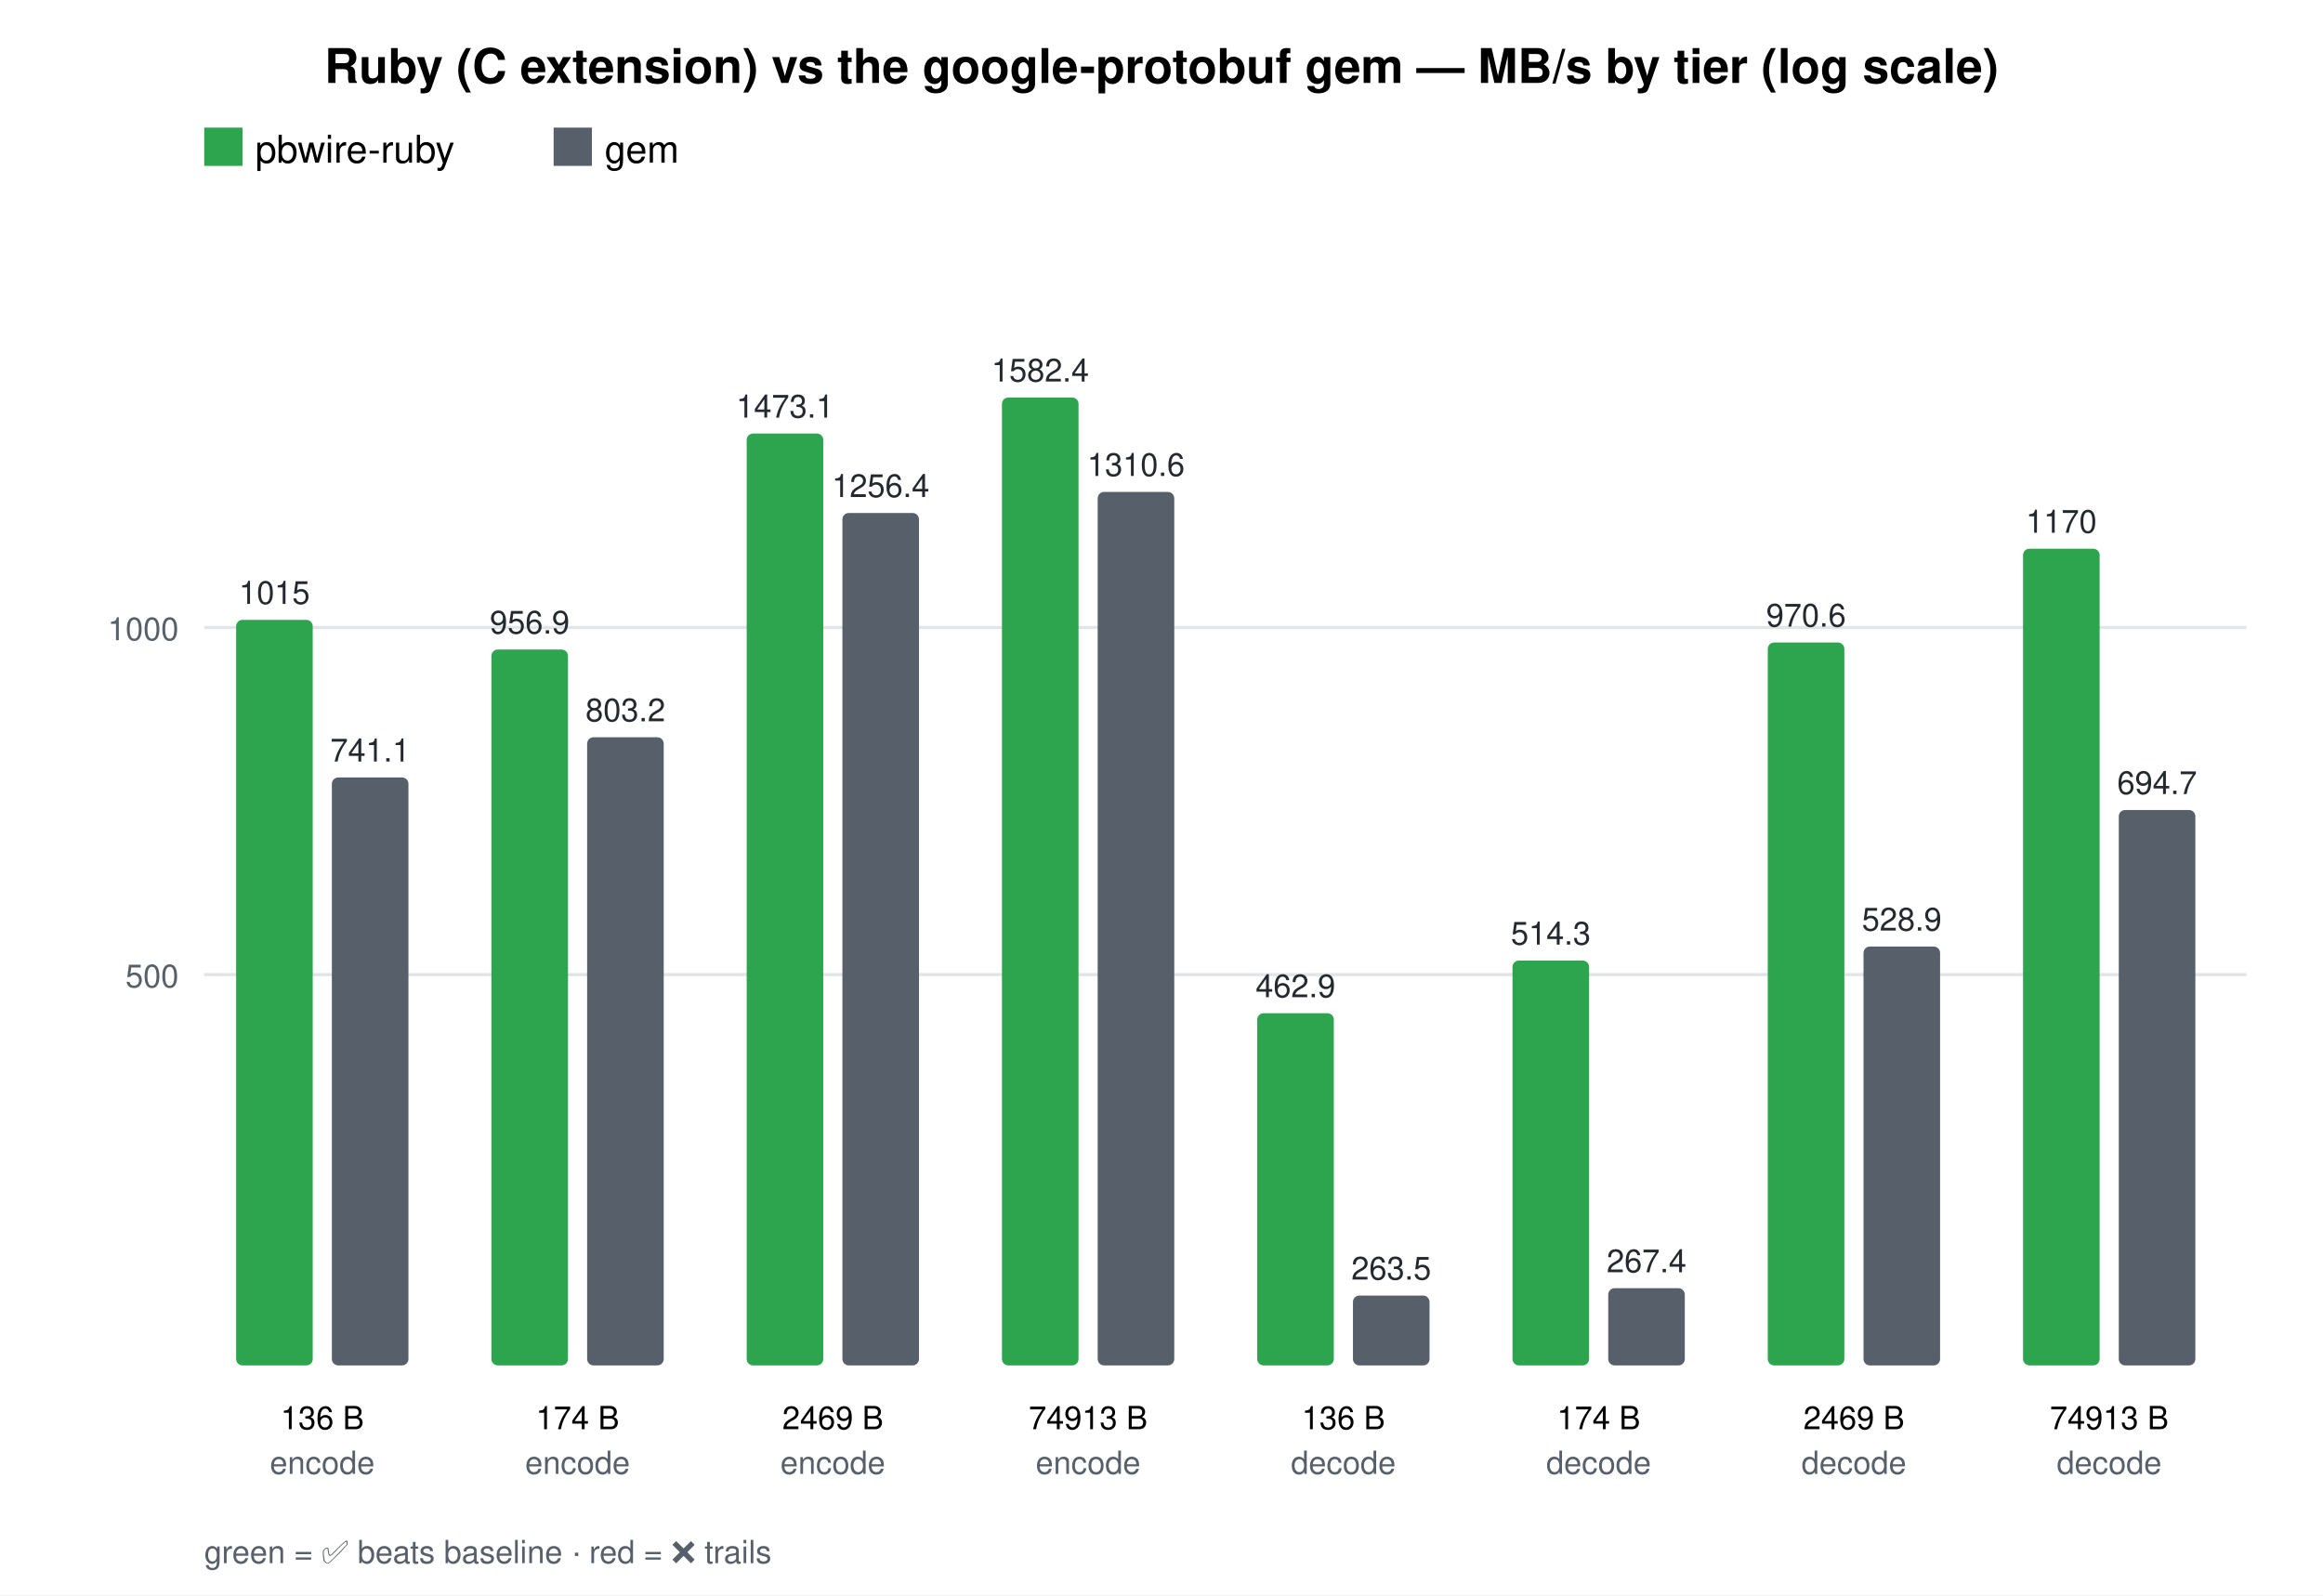
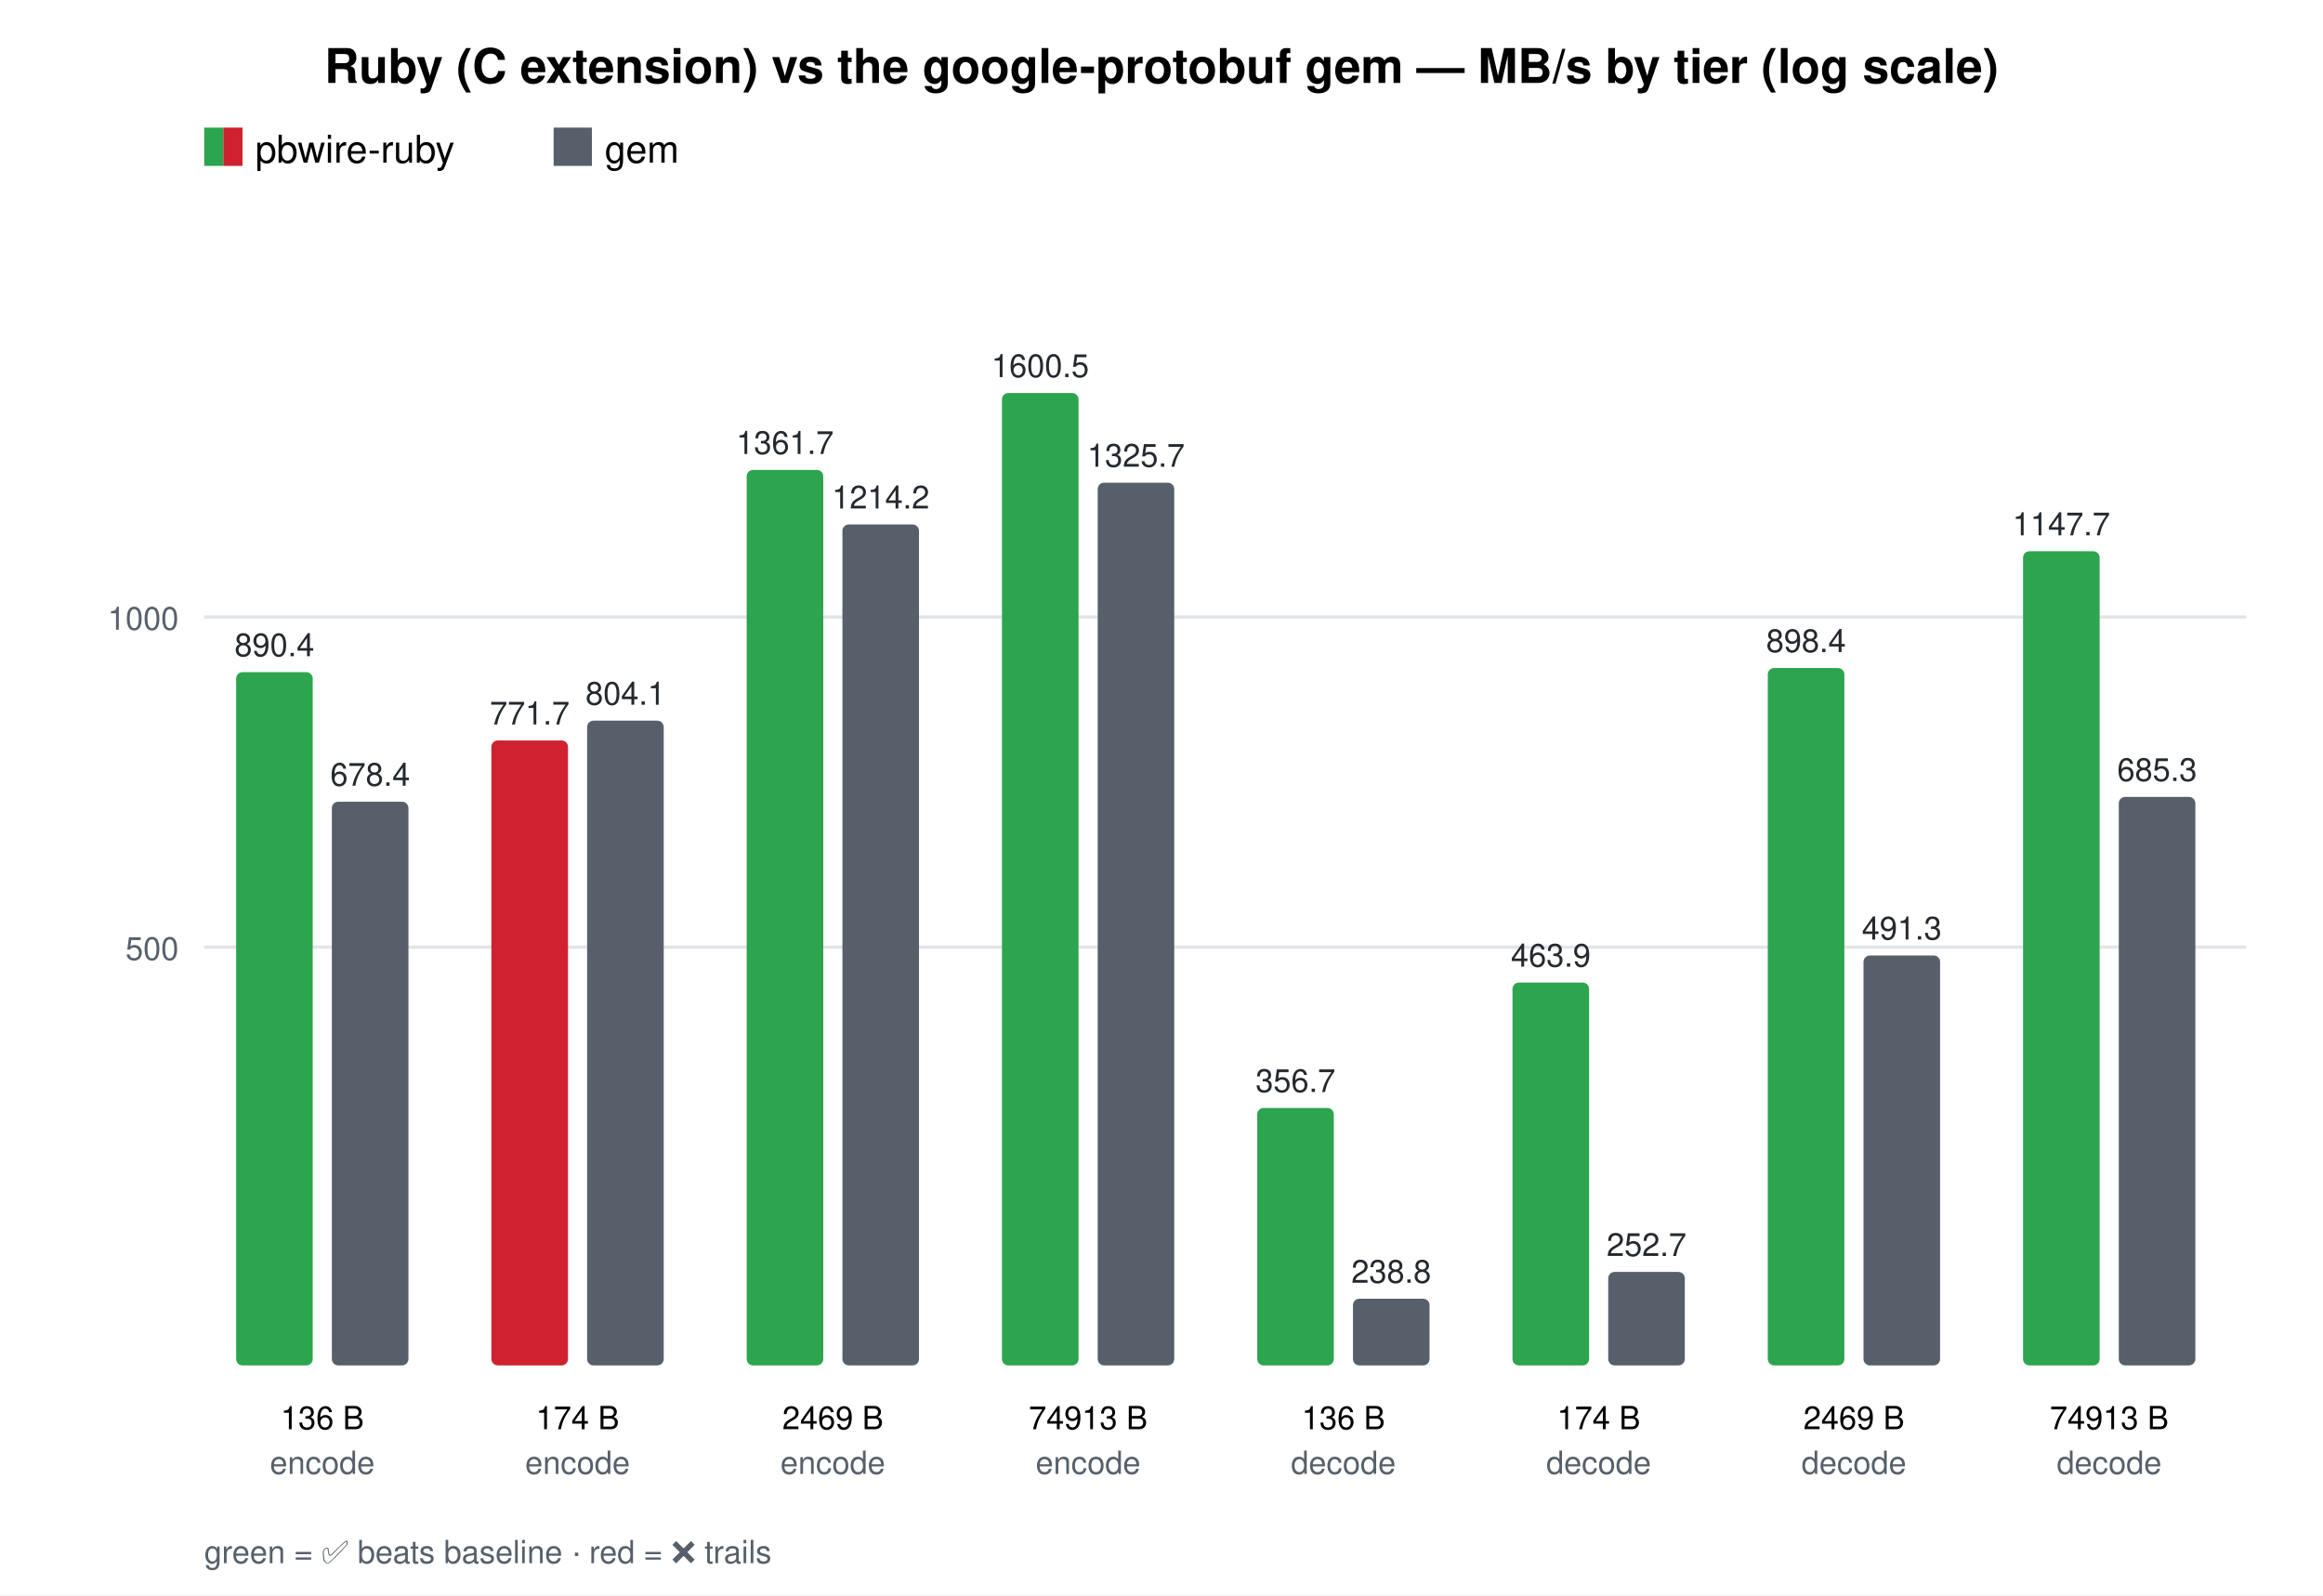
<svg xmlns="http://www.w3.org/2000/svg" width="728" height="500" font-family="Helvetica, Arial, sans-serif">
  <rect width="728" height="500" fill="#ffffff" />
  <text x="364.0" y="26" text-anchor="middle" font-size="15" font-weight="bold">Ruby (C extension) vs the google-protobuf gem — MB/s by tier (log scale)</text>
-   <rect x="64" y="40" width="12" height="12" fill="#2da44e" />
+   <rect x="64" y="40" width="6" height="12" fill="#2da44e" />
+   <rect x="70" y="40" width="6" height="12" fill="#cf222e" />
  <text x="80" y="51" font-size="12">pbwire-ruby</text>
  <rect x="173.5" y="40" width="12" height="12" fill="#57606a" />
  <text x="189.5" y="51" font-size="12">gem</text>
-   <line x1="64" y1="305.5" x2="704" y2="305.5" stroke="#e1e4e8" />
-   <text x="56" y="309.5" text-anchor="end" font-size="10" fill="#57606a">500</text>
-   <line x1="64" y1="196.7" x2="704" y2="196.7" stroke="#e1e4e8" />
-   <text x="56" y="200.7" text-anchor="end" font-size="10" fill="#57606a">1000</text>
+   <line x1="64" y1="296.9" x2="704" y2="296.9" stroke="#e1e4e8" />
+   <text x="56" y="300.9" text-anchor="end" font-size="10" fill="#57606a">500</text>
+   <line x1="64" y1="193.4" x2="704" y2="193.4" stroke="#e1e4e8" />
+   <text x="56" y="197.4" text-anchor="end" font-size="10" fill="#57606a">1000</text>
  <text x="101.0" y="448" text-anchor="middle" font-size="10">136 B</text>
  <text x="101.0" y="462" text-anchor="middle" font-size="10" fill="#57606a">encode</text>
-   <rect x="74.0" y="194.3" width="24" height="233.7" rx="2" fill="#2da44e" />
-   <text x="86.0" y="189.3" text-anchor="middle" font-size="10" fill="#24292f">1015</text>
-   <rect x="104.0" y="243.7" width="24" height="184.3" rx="2" fill="#57606a" />
-   <text x="116.0" y="238.7" text-anchor="middle" font-size="10" fill="#24292f">741.1</text>
+   <rect x="74.0" y="210.7" width="24" height="217.3" rx="2" fill="#2da44e" />
+   <text x="86.0" y="205.7" text-anchor="middle" font-size="10" fill="#24292f">890.4</text>
+   <rect x="104.0" y="251.3" width="24" height="176.7" rx="2" fill="#57606a" />
+   <text x="116.0" y="246.3" text-anchor="middle" font-size="10" fill="#24292f">678.4</text>
  <text x="181.0" y="448" text-anchor="middle" font-size="10">174 B</text>
  <text x="181.0" y="462" text-anchor="middle" font-size="10" fill="#57606a">encode</text>
-   <rect x="154.0" y="203.6" width="24" height="224.4" rx="2" fill="#2da44e" />
-   <text x="166.0" y="198.6" text-anchor="middle" font-size="10" fill="#24292f">956.9</text>
-   <rect x="184.0" y="231.1" width="24" height="196.9" rx="2" fill="#57606a" />
-   <text x="196.0" y="226.1" text-anchor="middle" font-size="10" fill="#24292f">803.2</text>
+   <rect x="154.0" y="232.1" width="24" height="195.9" rx="2" fill="#cf222e" />
+   <text x="166.0" y="227.1" text-anchor="middle" font-size="10" fill="#24292f">771.7</text>
+   <rect x="184.0" y="225.9" width="24" height="202.1" rx="2" fill="#57606a" />
+   <text x="196.0" y="220.9" text-anchor="middle" font-size="10" fill="#24292f">804.1</text>
  <text x="261.0" y="448" text-anchor="middle" font-size="10">2469 B</text>
  <text x="261.0" y="462" text-anchor="middle" font-size="10" fill="#57606a">encode</text>
-   <rect x="234.0" y="135.9" width="24" height="292.1" rx="2" fill="#2da44e" />
-   <text x="246.0" y="130.9" text-anchor="middle" font-size="10" fill="#24292f">1473.1</text>
-   <rect x="264.0" y="160.8" width="24" height="267.2" rx="2" fill="#57606a" />
-   <text x="276.0" y="155.8" text-anchor="middle" font-size="10" fill="#24292f">1256.4</text>
+   <rect x="234.0" y="147.3" width="24" height="280.7" rx="2" fill="#2da44e" />
+   <text x="246.0" y="142.3" text-anchor="middle" font-size="10" fill="#24292f">1361.7</text>
+   <rect x="264.0" y="164.4" width="24" height="263.6" rx="2" fill="#57606a" />
+   <text x="276.0" y="159.4" text-anchor="middle" font-size="10" fill="#24292f">1214.2</text>
  <text x="341.0" y="448" text-anchor="middle" font-size="10">74913 B</text>
  <text x="341.0" y="462" text-anchor="middle" font-size="10" fill="#57606a">encode</text>
-   <rect x="314.0" y="124.6" width="24" height="303.4" rx="2" fill="#2da44e" />
-   <text x="326.0" y="119.6" text-anchor="middle" font-size="10" fill="#24292f">1582.4</text>
-   <rect x="344.0" y="154.2" width="24" height="273.8" rx="2" fill="#57606a" />
-   <text x="356.0" y="149.2" text-anchor="middle" font-size="10" fill="#24292f">1310.6</text>
+   <rect x="314.0" y="123.2" width="24" height="304.8" rx="2" fill="#2da44e" />
+   <text x="326.0" y="118.2" text-anchor="middle" font-size="10" fill="#24292f">1600.5</text>
+   <rect x="344.0" y="151.3" width="24" height="276.7" rx="2" fill="#57606a" />
+   <text x="356.0" y="146.3" text-anchor="middle" font-size="10" fill="#24292f">1325.7</text>
  <text x="421.0" y="448" text-anchor="middle" font-size="10">136 B</text>
  <text x="421.0" y="462" text-anchor="middle" font-size="10" fill="#57606a">decode</text>
-   <rect x="394.0" y="317.6" width="24" height="110.4" rx="2" fill="#2da44e" />
-   <text x="406.0" y="312.6" text-anchor="middle" font-size="10" fill="#24292f">462.9</text>
-   <rect x="424.0" y="406.1" width="24" height="21.9" rx="2" fill="#57606a" />
-   <text x="436.0" y="401.1" text-anchor="middle" font-size="10" fill="#24292f">263.5</text>
+   <rect x="394.0" y="347.3" width="24" height="80.7" rx="2" fill="#2da44e" />
+   <text x="406.0" y="342.3" text-anchor="middle" font-size="10" fill="#24292f">356.7</text>
+   <rect x="424.0" y="407.1" width="24" height="20.9" rx="2" fill="#57606a" />
+   <text x="436.0" y="402.1" text-anchor="middle" font-size="10" fill="#24292f">238.8</text>
  <text x="501.0" y="448" text-anchor="middle" font-size="10">174 B</text>
  <text x="501.0" y="462" text-anchor="middle" font-size="10" fill="#57606a">decode</text>
-   <rect x="474.0" y="301.1" width="24" height="126.9" rx="2" fill="#2da44e" />
-   <text x="486.0" y="296.1" text-anchor="middle" font-size="10" fill="#24292f">514.3</text>
-   <rect x="504.0" y="403.8" width="24" height="24.2" rx="2" fill="#57606a" />
-   <text x="516.0" y="398.8" text-anchor="middle" font-size="10" fill="#24292f">267.4</text>
+   <rect x="474.0" y="308.0" width="24" height="120.0" rx="2" fill="#2da44e" />
+   <text x="486.0" y="303.0" text-anchor="middle" font-size="10" fill="#24292f">463.9</text>
+   <rect x="504.0" y="398.7" width="24" height="29.3" rx="2" fill="#57606a" />
+   <text x="516.0" y="393.7" text-anchor="middle" font-size="10" fill="#24292f">252.7</text>
  <text x="581.0" y="448" text-anchor="middle" font-size="10">2469 B</text>
  <text x="581.0" y="462" text-anchor="middle" font-size="10" fill="#57606a">decode</text>
-   <rect x="554.0" y="201.4" width="24" height="226.6" rx="2" fill="#2da44e" />
-   <text x="566.0" y="196.4" text-anchor="middle" font-size="10" fill="#24292f">970.6</text>
-   <rect x="584.0" y="296.7" width="24" height="131.3" rx="2" fill="#57606a" />
-   <text x="596.0" y="291.7" text-anchor="middle" font-size="10" fill="#24292f">528.9</text>
+   <rect x="554.0" y="209.4" width="24" height="218.6" rx="2" fill="#2da44e" />
+   <text x="566.0" y="204.4" text-anchor="middle" font-size="10" fill="#24292f">898.4</text>
+   <rect x="584.0" y="299.5" width="24" height="128.5" rx="2" fill="#57606a" />
+   <text x="596.0" y="294.5" text-anchor="middle" font-size="10" fill="#24292f">491.3</text>
  <text x="661.0" y="448" text-anchor="middle" font-size="10">74913 B</text>
  <text x="661.0" y="462" text-anchor="middle" font-size="10" fill="#57606a">decode</text>
-   <rect x="634.0" y="172.0" width="24" height="256.0" rx="2" fill="#2da44e" />
-   <text x="646.0" y="167.0" text-anchor="middle" font-size="10" fill="#24292f">1170</text>
-   <rect x="664.0" y="253.9" width="24" height="174.1" rx="2" fill="#57606a" />
-   <text x="676.0" y="248.9" text-anchor="middle" font-size="10" fill="#24292f">694.7</text>
+   <rect x="634.0" y="172.8" width="24" height="255.2" rx="2" fill="#2da44e" />
+   <text x="646.0" y="167.8" text-anchor="middle" font-size="10" fill="#24292f">1147.7</text>
+   <rect x="664.0" y="249.8" width="24" height="178.2" rx="2" fill="#57606a" />
+   <text x="676.0" y="244.8" text-anchor="middle" font-size="10" fill="#24292f">685.3</text>
  <text x="64" y="490" font-size="10" fill="#57606a">green = ✅ beats baseline · red = ❌ trails</text>
</svg>
